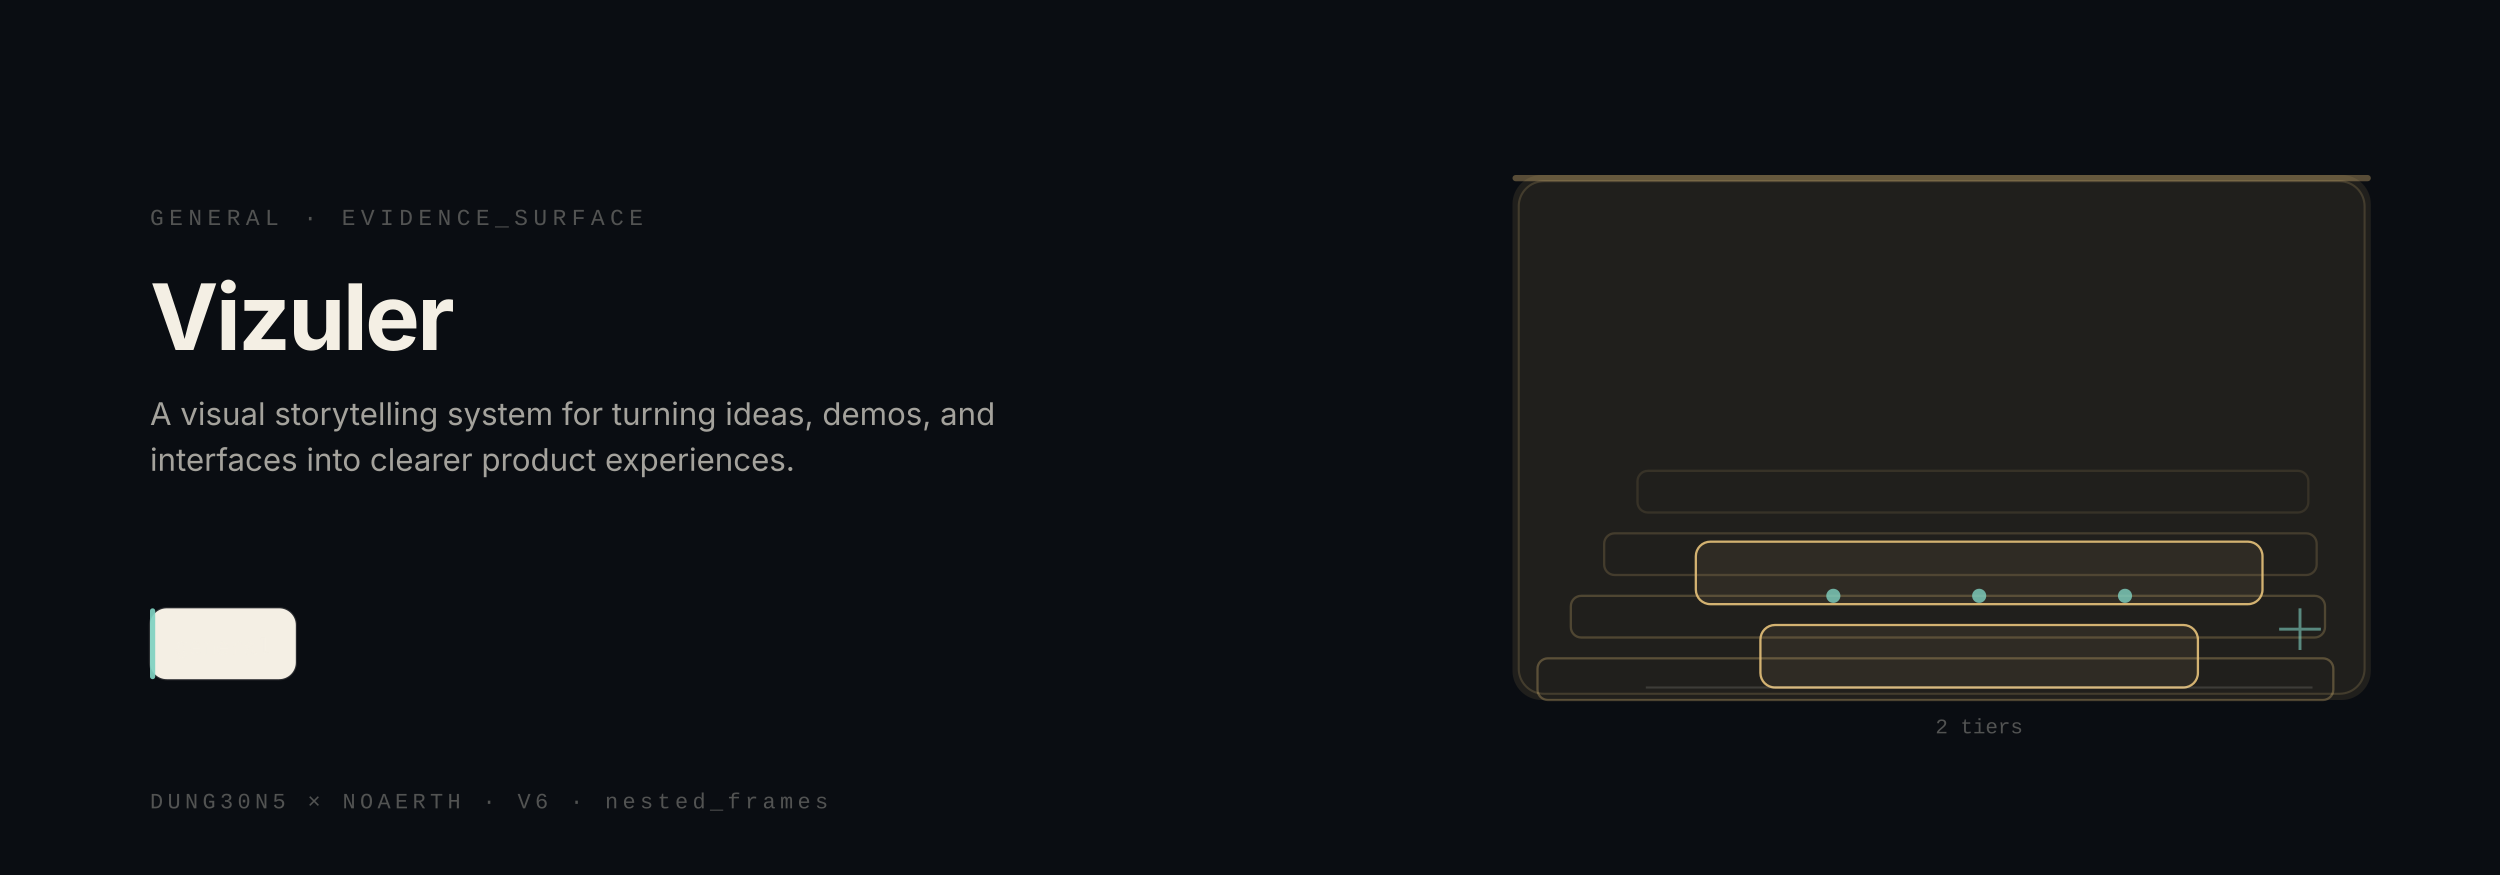
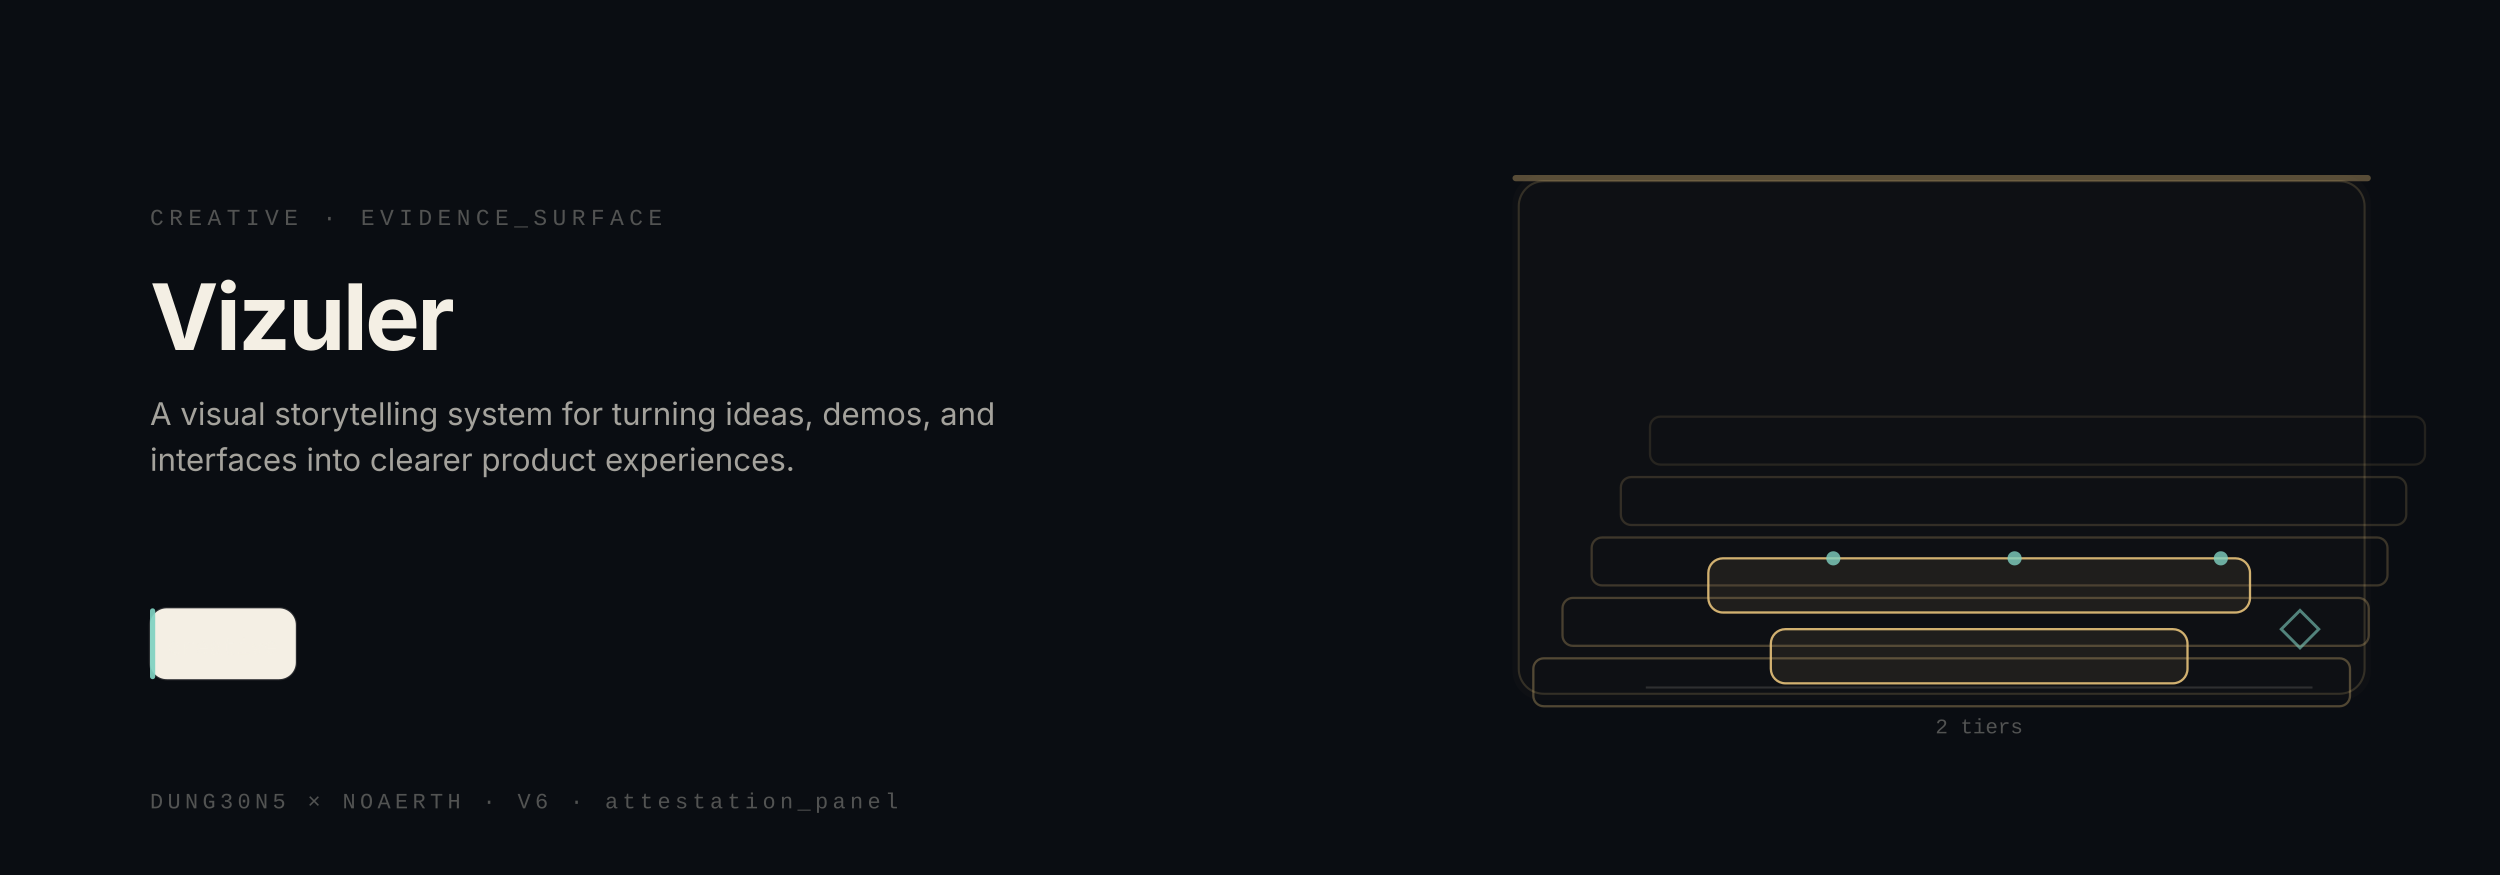
<svg xmlns="http://www.w3.org/2000/svg" viewBox="0 0 1200 420" width="1200" height="420" role="img" aria-label="Vizuler: claims stack into tiers, and evidence is carried up to be checked">
  <rect width="1200" height="420" fill="#0a0d12" />
-   <text x="72" y="108" font-family="ui-monospace, SFMono-Regular, Menlo, Monaco, Consolas, 'Liberation Mono', monospace" font-size="11" letter-spacing="2.6" fill="#f4efe44f">GENERAL · EVIDENCE_SURFACE</text>
+   <text x="72" y="108" font-family="ui-monospace, SFMono-Regular, Menlo, Monaco, Consolas, 'Liberation Mono', monospace" font-size="11" letter-spacing="2.6" fill="#f4efe44f">CREATIVE · EVIDENCE_SURFACE</text>
  <text x="72" y="168" font-family="-apple-system, BlinkMacSystemFont, 'Segoe UI', Inter, Helvetica, Arial, sans-serif" font-size="44" font-weight="660" letter-spacing="-1.2" fill="#f4efe4">Vizuler</text>
  <text x="72" y="204" font-family="-apple-system, BlinkMacSystemFont, 'Segoe UI', Inter, Helvetica, Arial, sans-serif" font-size="15" fill="#f4efe4a8">A visual storytelling system for turning ideas, demos, and</text>
  <text x="72" y="226" font-family="-apple-system, BlinkMacSystemFont, 'Segoe UI', Inter, Helvetica, Arial, sans-serif" font-size="15" fill="#f4efe4a8">interfaces into clearer product experiences.</text>
  <rect x="72.0" y="292.0" width="70.0" height="34.0" rx="8" fill="#f4efe4" stroke="#f4efe424" stroke-width="1.1" />
  <rect x="72.0" y="292.0" width="2.5" height="34.0" rx="1.2" fill="#7fd1c1" opacity="0.92" />
-   <text x="107.0" y="314" font-family="ui-monospace, SFMono-Regular, Menlo, Monaco, Consolas, 'Liberation Mono', monospace" font-size="11" fill="#f4efe4" fill-opacity="0.82" text-anchor="middle">general</text>
-   <rect x="726.0" y="84.0" width="412.0" height="252.0" rx="14" fill="#e7c27a" fill-opacity="0.10" />
+   <text x="107.0" y="314" font-family="ui-monospace, SFMono-Regular, Menlo, Monaco, Consolas, 'Liberation Mono', monospace" font-size="11" fill="#f4efe4" fill-opacity="0.82" text-anchor="middle">creative</text>
+   <rect x="726.0" y="84.0" width="412.0" height="252.0" rx="14" fill="#e7c27a" fill-opacity="0.02" />
  <rect x="729.0" y="87.0" width="406.0" height="246.0" rx="12" fill="none" stroke="#e7c27a" stroke-width="1" stroke-opacity="0.18" />
-   <rect x="738.0" y="316.0" width="382.0" height="20" rx="5" fill="none" stroke="#e7c27a" stroke-width="1.1" opacity="0.30" />
-   <rect x="754.0" y="286.0" width="362.0" height="20" rx="5" fill="none" stroke="#e7c27a" stroke-width="1.1" opacity="0.24" />
-   <rect x="770.0" y="256.0" width="342.0" height="20" rx="5" fill="none" stroke="#e7c27a" stroke-width="1.1" opacity="0.18" />
-   <rect x="786.0" y="226.0" width="322.0" height="20" rx="5" fill="none" stroke="#e7c27a" stroke-width="1.1" opacity="0.12" />
+   <rect x="736.0" y="316.0" width="392.0" height="23" rx="5" fill="none" stroke="#e7c27a" stroke-width="1.1" opacity="0.32" />
+   <rect x="750.0" y="287.0" width="387.0" height="23" rx="5" fill="none" stroke="#e7c27a" stroke-width="1.1" opacity="0.27" />
+   <rect x="764.0" y="258.0" width="382.0" height="23" rx="5" fill="none" stroke="#e7c27a" stroke-width="1.1" opacity="0.22" />
+   <rect x="778.0" y="229.0" width="377.0" height="23" rx="5" fill="none" stroke="#e7c27a" stroke-width="1.1" opacity="0.17" />
+   <rect x="792.0" y="200.0" width="372.0" height="23" rx="5" fill="none" stroke="#e7c27a" stroke-width="1.1" opacity="0.12" />
  <rect x="726.0" y="84.0" width="412.0" height="3" rx="1.5" fill="#e7c27a" opacity="0.35" />
-   <path d="M1094.0 302.0 h20 M1104.0 292.0 v20" stroke="#7fd1c1" stroke-width="1.4" opacity="0.6" />
-   <rect x="845.0" y="300.0" width="210.0" height="30" rx="7" fill="#e7c27a" fill-opacity="0.09" stroke="#e7c27a" stroke-width="1.1" opacity="0.9" />
-   <rect x="814.0" y="260.0" width="272.0" height="30" rx="7" fill="#e7c27a" fill-opacity="0.09" stroke="#e7c27a" stroke-width="1.1" opacity="0.9" />
-   <circle cx="880" cy="286" r="3.4" fill="#7fd1c1" opacity="0.8" />
-   <circle cx="950" cy="286" r="3.4" fill="#7fd1c1" opacity="0.8" />
-   <circle cx="1020" cy="286" r="3.4" fill="#7fd1c1" opacity="0.8" />
+   <path d="M1095.0 302.0 l9 -9 l9 9 l-9 9 z" fill="none" stroke="#7fd1c1" stroke-width="1.4" opacity="0.6" />
+   <rect x="850.0" y="302.0" width="200.0" height="26" rx="7" fill="#e7c27a" fill-opacity="0.09" stroke="#e7c27a" stroke-width="1.1" opacity="0.9" />
+   <rect x="820.0" y="268.0" width="260.0" height="26" rx="7" fill="#e7c27a" fill-opacity="0.09" stroke="#e7c27a" stroke-width="1.1" opacity="0.9" />
+   <circle cx="880" cy="268" r="3.4" fill="#7fd1c1" opacity="0.8" />
+   <circle cx="967" cy="268" r="3.4" fill="#7fd1c1" opacity="0.8" />
+   <circle cx="1066" cy="268" r="3.4" fill="#7fd1c1" opacity="0.8" />
  <line x1="790" y1="330" x2="1110" y2="330" stroke="#f4efe424" stroke-width="1" />
  <text x="950" y="352" font-family="ui-monospace, SFMono-Regular, Menlo, Monaco, Consolas, 'Liberation Mono', monospace" font-size="10" fill="#f4efe44f" text-anchor="middle">2 tiers</text>
-   <text x="72" y="388" font-family="ui-monospace, SFMono-Regular, Menlo, Monaco, Consolas, 'Liberation Mono', monospace" font-size="10.5" letter-spacing="2.1" fill="#f4efe44f">DUNG30N5 × NOAERTH · V6 · nested_frames</text>
+   <text x="72" y="388" font-family="ui-monospace, SFMono-Regular, Menlo, Monaco, Consolas, 'Liberation Mono', monospace" font-size="10.5" letter-spacing="2.1" fill="#f4efe44f">DUNG30N5 × NOAERTH · V6 · attestation_panel</text>
</svg>
